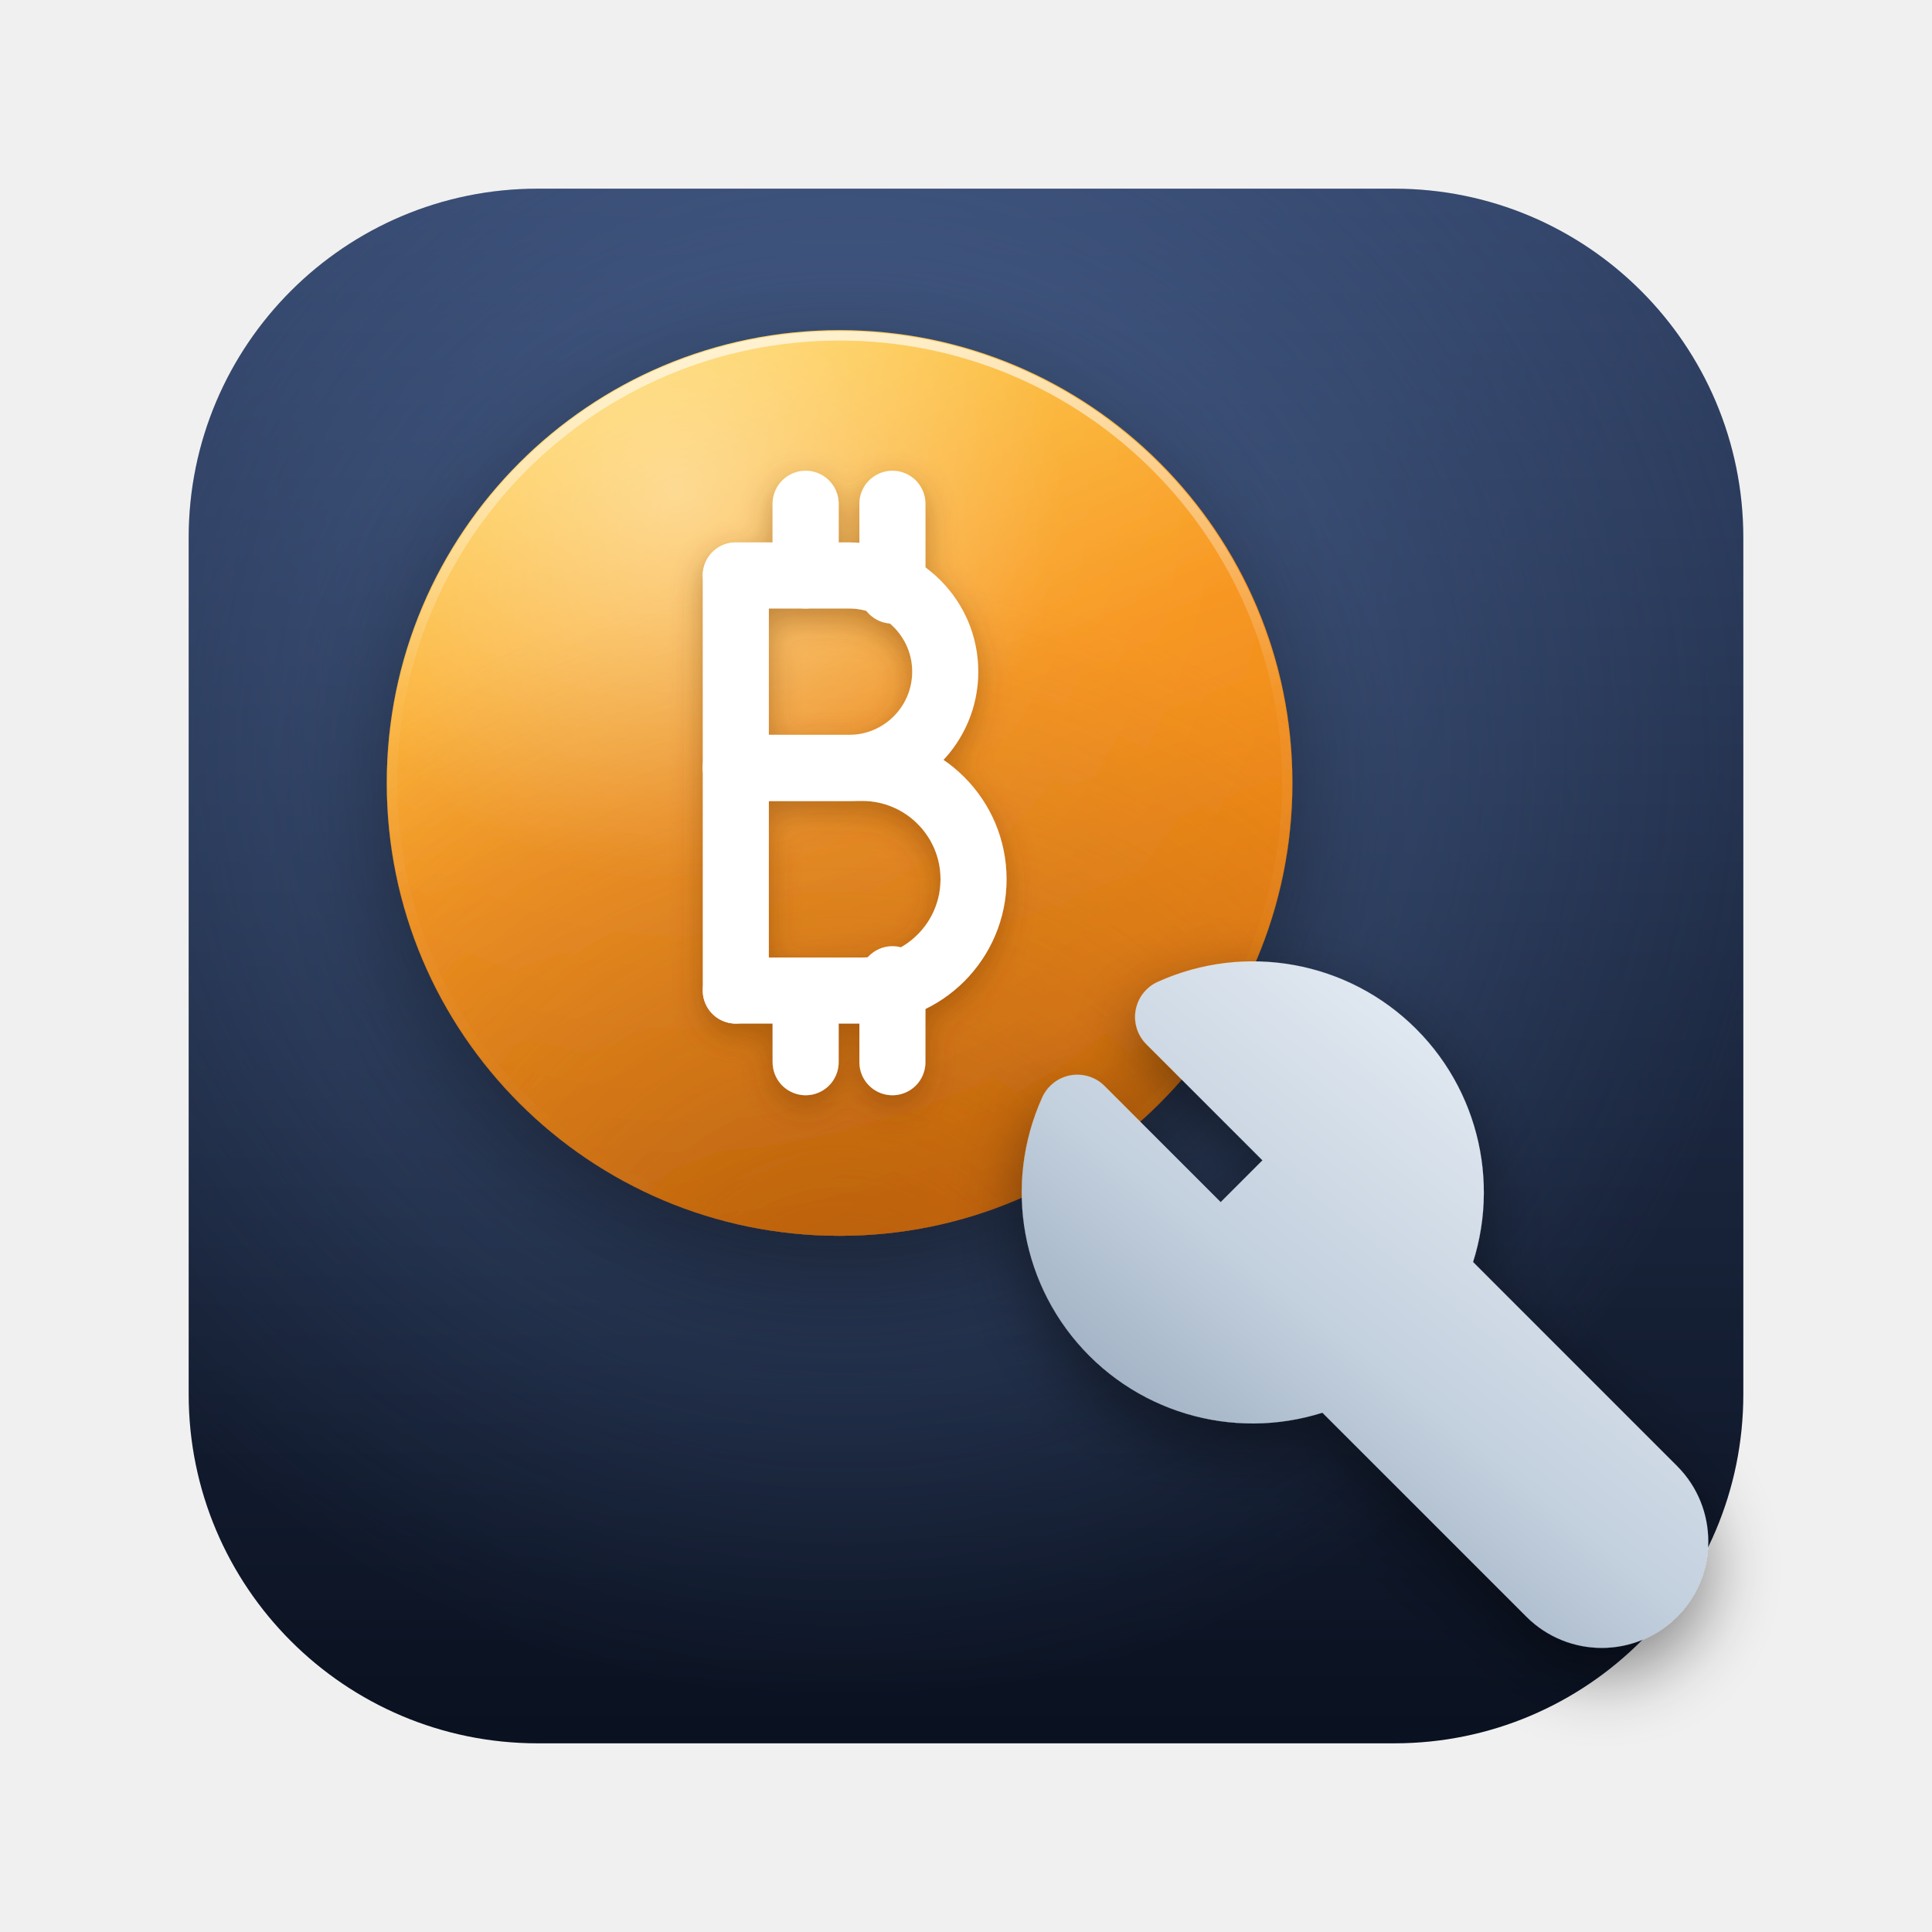
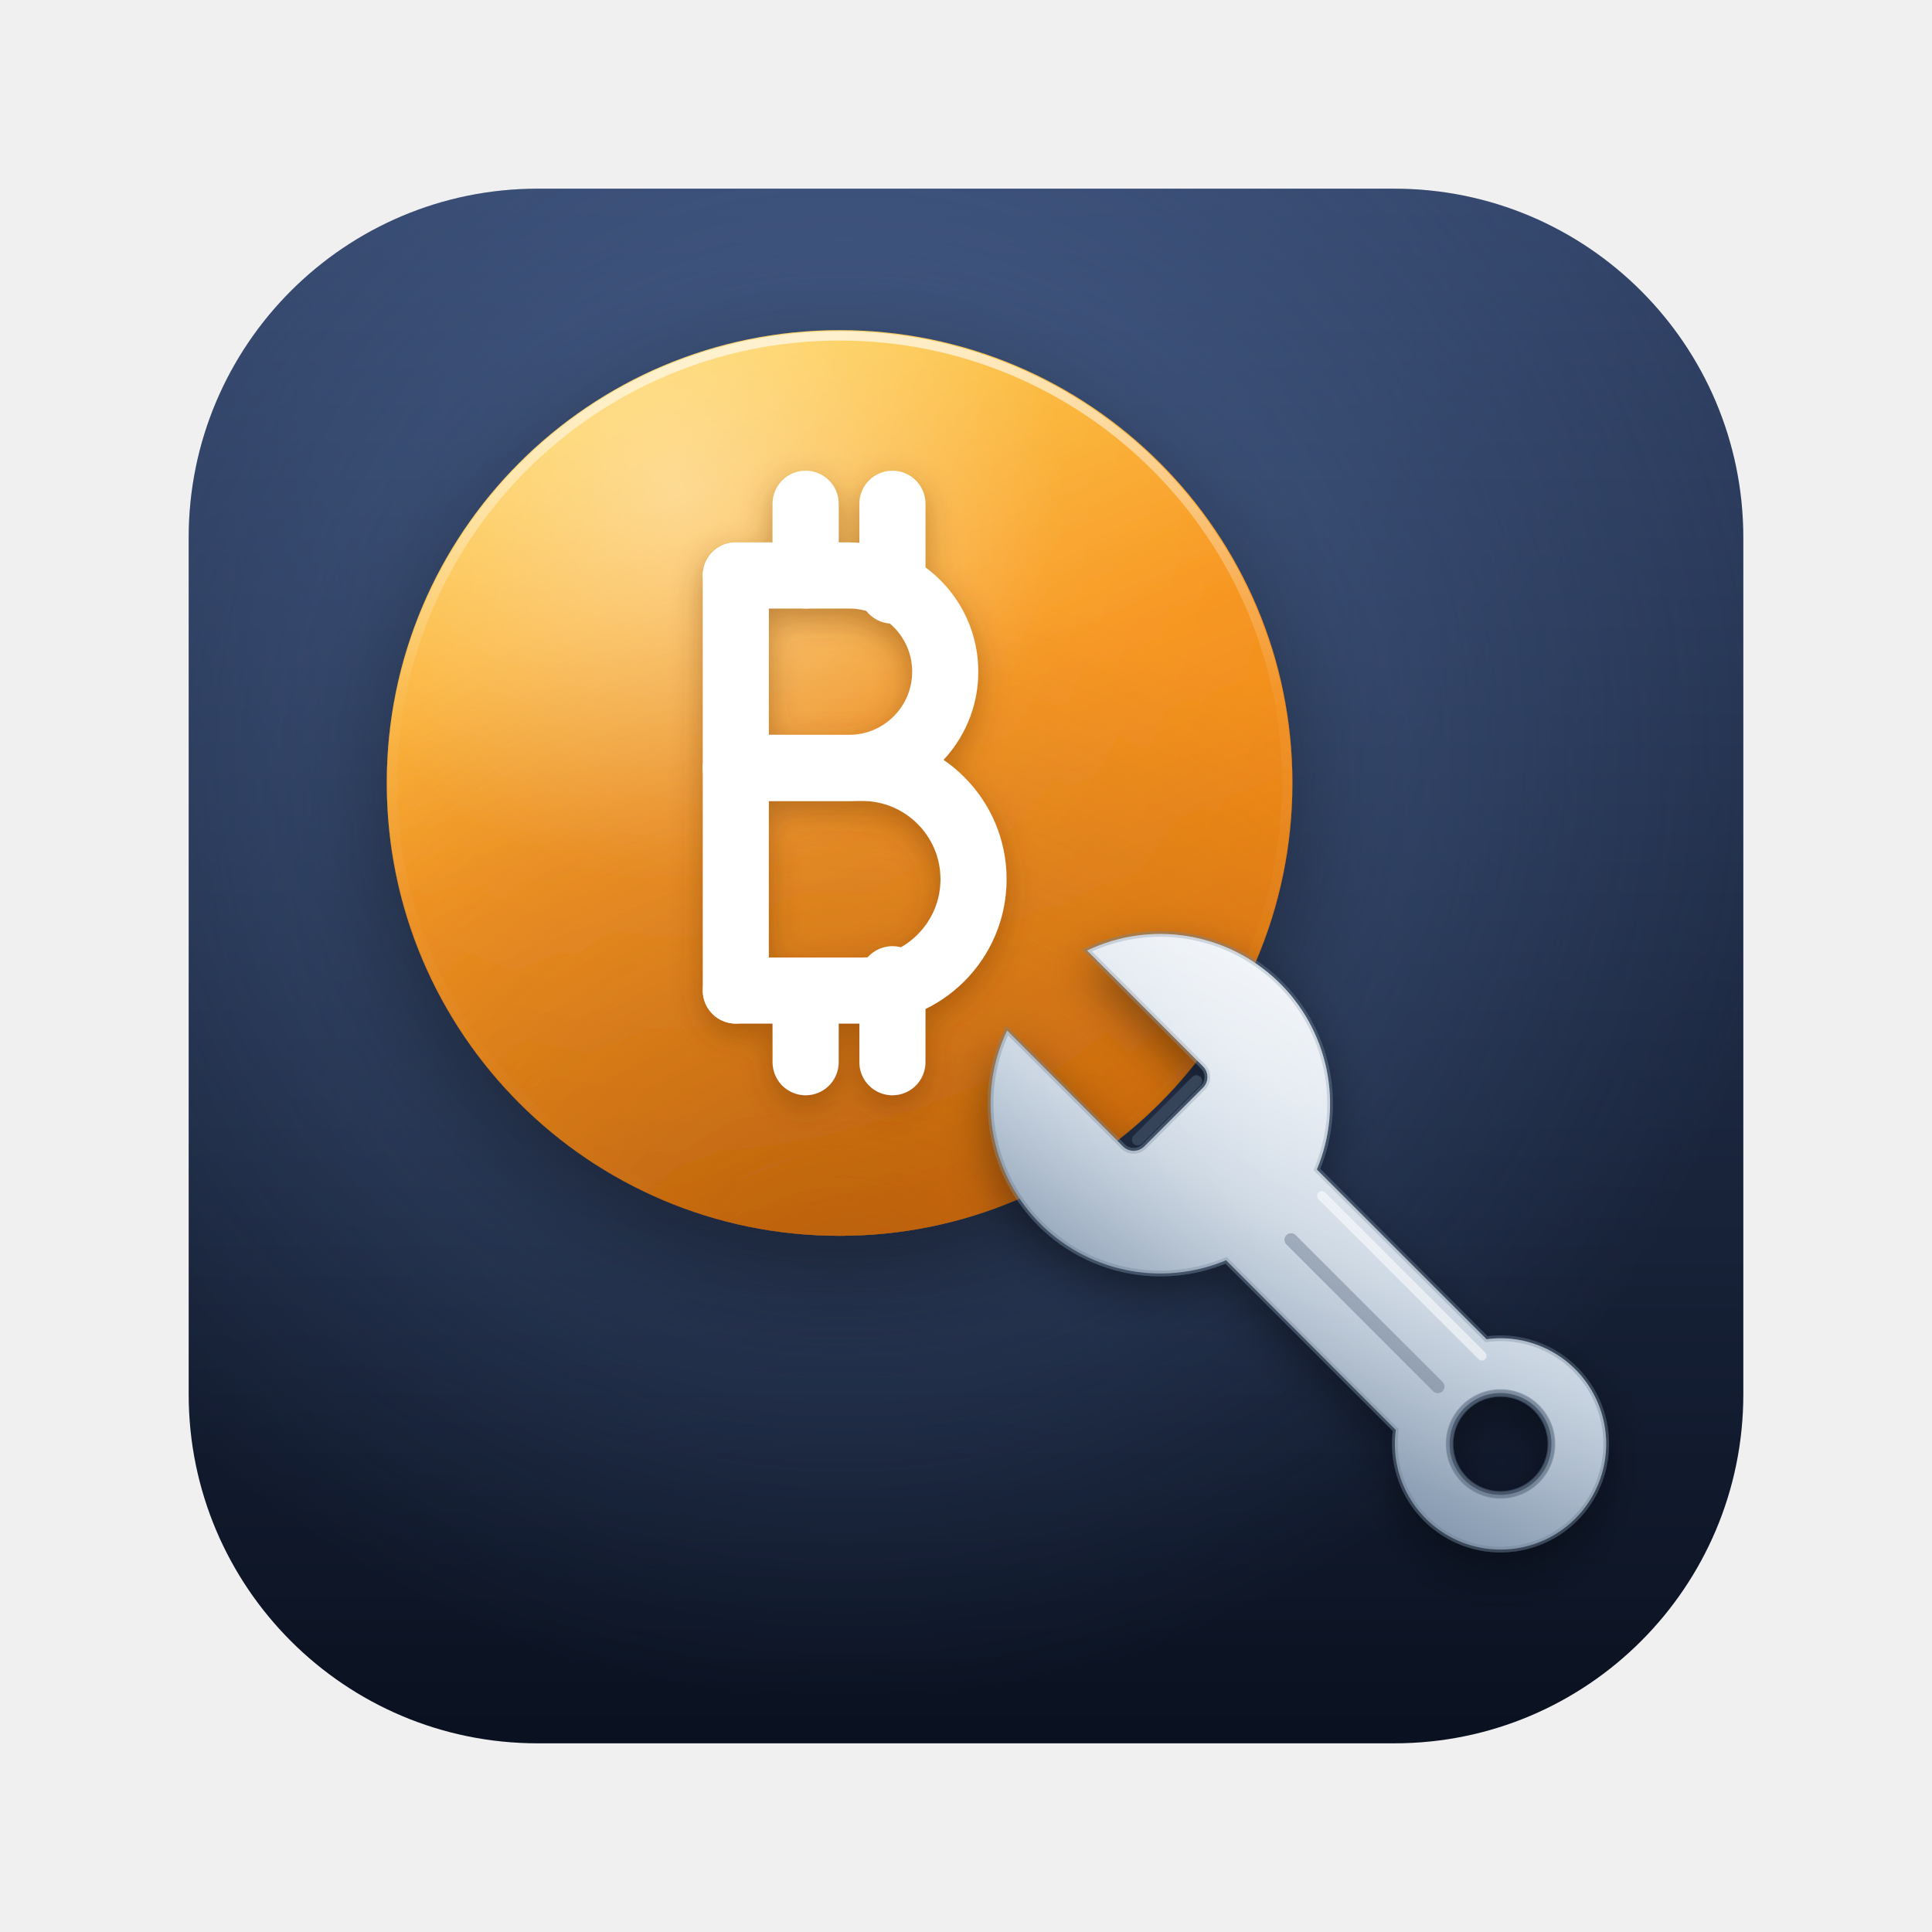
<svg xmlns="http://www.w3.org/2000/svg" width="1024" height="1024" viewBox="0 0 1024 1024">
  <defs>
    <linearGradient id="bg" x1="0" y1="0" x2="0" y2="1">
      <stop offset="0" stop-color="#33456a" />
      <stop offset="1" stop-color="#0a1120" />
    </linearGradient>
    <radialGradient id="glow" cx="0.42" cy="0.36" r="0.62">
      <stop offset="0" stop-color="#5d7cb1" stop-opacity="0.55" />
      <stop offset="1" stop-color="#5d7cb1" stop-opacity="0" />
    </radialGradient>
    <linearGradient id="coin" x1="0.2" y1="0" x2="0.6" y2="1">
      <stop offset="0" stop-color="#ffd54d" />
      <stop offset="0.5" stop-color="#f7931a" />
      <stop offset="1" stop-color="#e0750c" />
    </linearGradient>
    <radialGradient id="coinSheen" cx="0.32" cy="0.18" r="0.95">
      <stop offset="0" stop-color="#ffffff" stop-opacity="0.45" />
      <stop offset="0.45" stop-color="#ffffff" stop-opacity="0.06" />
      <stop offset="1" stop-color="#ffffff" stop-opacity="0" />
    </radialGradient>
    <radialGradient id="coinShade" cx="0.5" cy="1.12" r="0.85">
      <stop offset="0" stop-color="#8a4104" stop-opacity="0.5" />
      <stop offset="1" stop-color="#8a4104" stop-opacity="0" />
    </radialGradient>
    <linearGradient id="coinRim" x1="0" y1="0" x2="0" y2="1">
      <stop offset="0" stop-color="#ffffff" stop-opacity="0.65" />
      <stop offset="0.4" stop-color="#ffffff" stop-opacity="0.05" />
      <stop offset="1" stop-color="#ffffff" stop-opacity="0" />
    </linearGradient>
-     <linearGradient id="steel" x1="0.1" y1="0" x2="0.9" y2="1">
-       <stop offset="0" stop-color="#eef3f9" />
+     <linearGradient id="steel" x1="0" y1="0" x2="0.6" y2="1">
+       <stop offset="0" stop-color="#f2f6fb" />
      <stop offset="0.55" stop-color="#c3d0de" />
      <stop offset="1" stop-color="#8699af" />
    </linearGradient>
+     <radialGradient id="steelSheen" cx="0.25" cy="0.2" r="0.8">
+       <stop offset="0" stop-color="#ffffff" stop-opacity="0.4" />
+       <stop offset="1" stop-color="#ffffff" stop-opacity="0" />
+     </radialGradient>
    <filter id="coinShadow" x="-30%" y="-30%" width="160%" height="160%">
      <feDropShadow dx="0" dy="22" stdDeviation="30" flood-color="#000000" flood-opacity="0.4" />
    </filter>
    <filter id="symShadow" x="-30%" y="-30%" width="160%" height="160%">
      <feDropShadow dx="0" dy="6" stdDeviation="8" flood-color="#7a3a00" flood-opacity="0.45" />
    </filter>
    <filter id="wrenchShadow" x="-30%" y="-30%" width="160%" height="160%">
-       <feDropShadow dx="0" dy="14" stdDeviation="18" flood-color="#000000" flood-opacity="0.45" />
+       <feDropShadow dx="0" dy="10" stdDeviation="12" flood-color="#000000" flood-opacity="0.4" />
    </filter>
  </defs>
  <rect x="100" y="100" width="824" height="824" rx="185" fill="url(#bg)" />
  <rect x="100" y="100" width="824" height="824" rx="185" fill="url(#glow)" />
  <g filter="url(#coinShadow)">
    <circle cx="445" cy="415" r="240" fill="url(#coin)" />
    <circle cx="445" cy="415" r="240" fill="url(#coinShade)" />
    <circle cx="445" cy="415" r="240" fill="url(#coinSheen)" />
    <circle cx="445" cy="415" r="237" fill="none" stroke="url(#coinRim)" stroke-width="5" />
  </g>
  <g transform="translate(445,415)" filter="url(#symShadow)" fill="none" stroke="#ffffff" stroke-width="35" stroke-linecap="round" stroke-linejoin="round">
    <path d="M-55 -110 V 110" />
    <path d="M-55 -110 H 5 A 51 51 0 0 1 5 -8 H -55" />
    <path d="M-55 -8 H 12 A 59 59 0 0 1 12 110 H -55" />
    <path d="M-18 -148 V -110" />
    <path d="M28 -148 V -102" />
    <path d="M-18 148 V 110" />
    <path d="M28 148 V 104" />
  </g>
  <g filter="url(#wrenchShadow)">
-     <g transform="translate(936,496) scale(-17,17)">
-       <path d="M14.7 6.3a1 1 0 0 0 0 1.4l1.6 1.6a1 1 0 0 0 1.4 0l3.77-3.77a6 6 0 0 1-7.94 7.94l-6.91 6.91a2.12 2.12 0 0 1-3-3l6.91-6.91a6 6 0 0 1 7.94-7.94l-3.76 3.76z" fill="url(#steel)" stroke="url(#steel)" stroke-width="2.4" stroke-linecap="round" stroke-linejoin="round" />
+     <g transform="translate(615,585) rotate(45)">
+       <path fill-rule="evenodd" fill="url(#steel)" stroke="#6d7f95" stroke-opacity="0.4" stroke-width="3" d="M -84.85 -30                L 2 -30 A 8 8 0 0 1 10 -22                L 10 22 A 8 8 0 0 1 2 30                L -84.85 30                A 90 90 0 0 0 83.3 34                L 210.5 34                A 56 56 0 1 0 210.5 -34                L 83.3 -34                A 90 90 0 0 0 -84.85 -30                Z                M 282 0 A 27 27 0 1 0 228 0 A 27 27 0 1 0 282 0 Z" />
+       <path fill-rule="evenodd" fill="url(#steelSheen)" d="M -84.85 -30                L 2 -30 A 8 8 0 0 1 10 -22                L 10 22 A 8 8 0 0 1 2 30                L -84.85 30                A 90 90 0 0 0 83.3 34                L 210.5 34                A 56 56 0 1 0 210.5 -34                L 83.3 -34                A 90 90 0 0 0 -84.85 -30                Z                M 282 0 A 27 27 0 1 0 228 0 A 27 27 0 1 0 282 0 Z" />
+       <line x1="95" y1="-26" x2="215" y2="-26" stroke="#ffffff" stroke-opacity="0.55" stroke-width="5" stroke-linecap="round" />
+       <line x1="100" y1="2" x2="210" y2="2" stroke="#5b6b80" stroke-opacity="0.4" stroke-width="7" stroke-linecap="round" />
+       <line x1="5" y1="-22" x2="5" y2="22" stroke="#5b6b80" stroke-opacity="0.35" stroke-width="6" stroke-linecap="round" />
+       <circle cx="255" cy="0" r="27" fill="none" stroke="#5b6b80" stroke-opacity="0.5" stroke-width="4" />
    </g>
  </g>
</svg>
